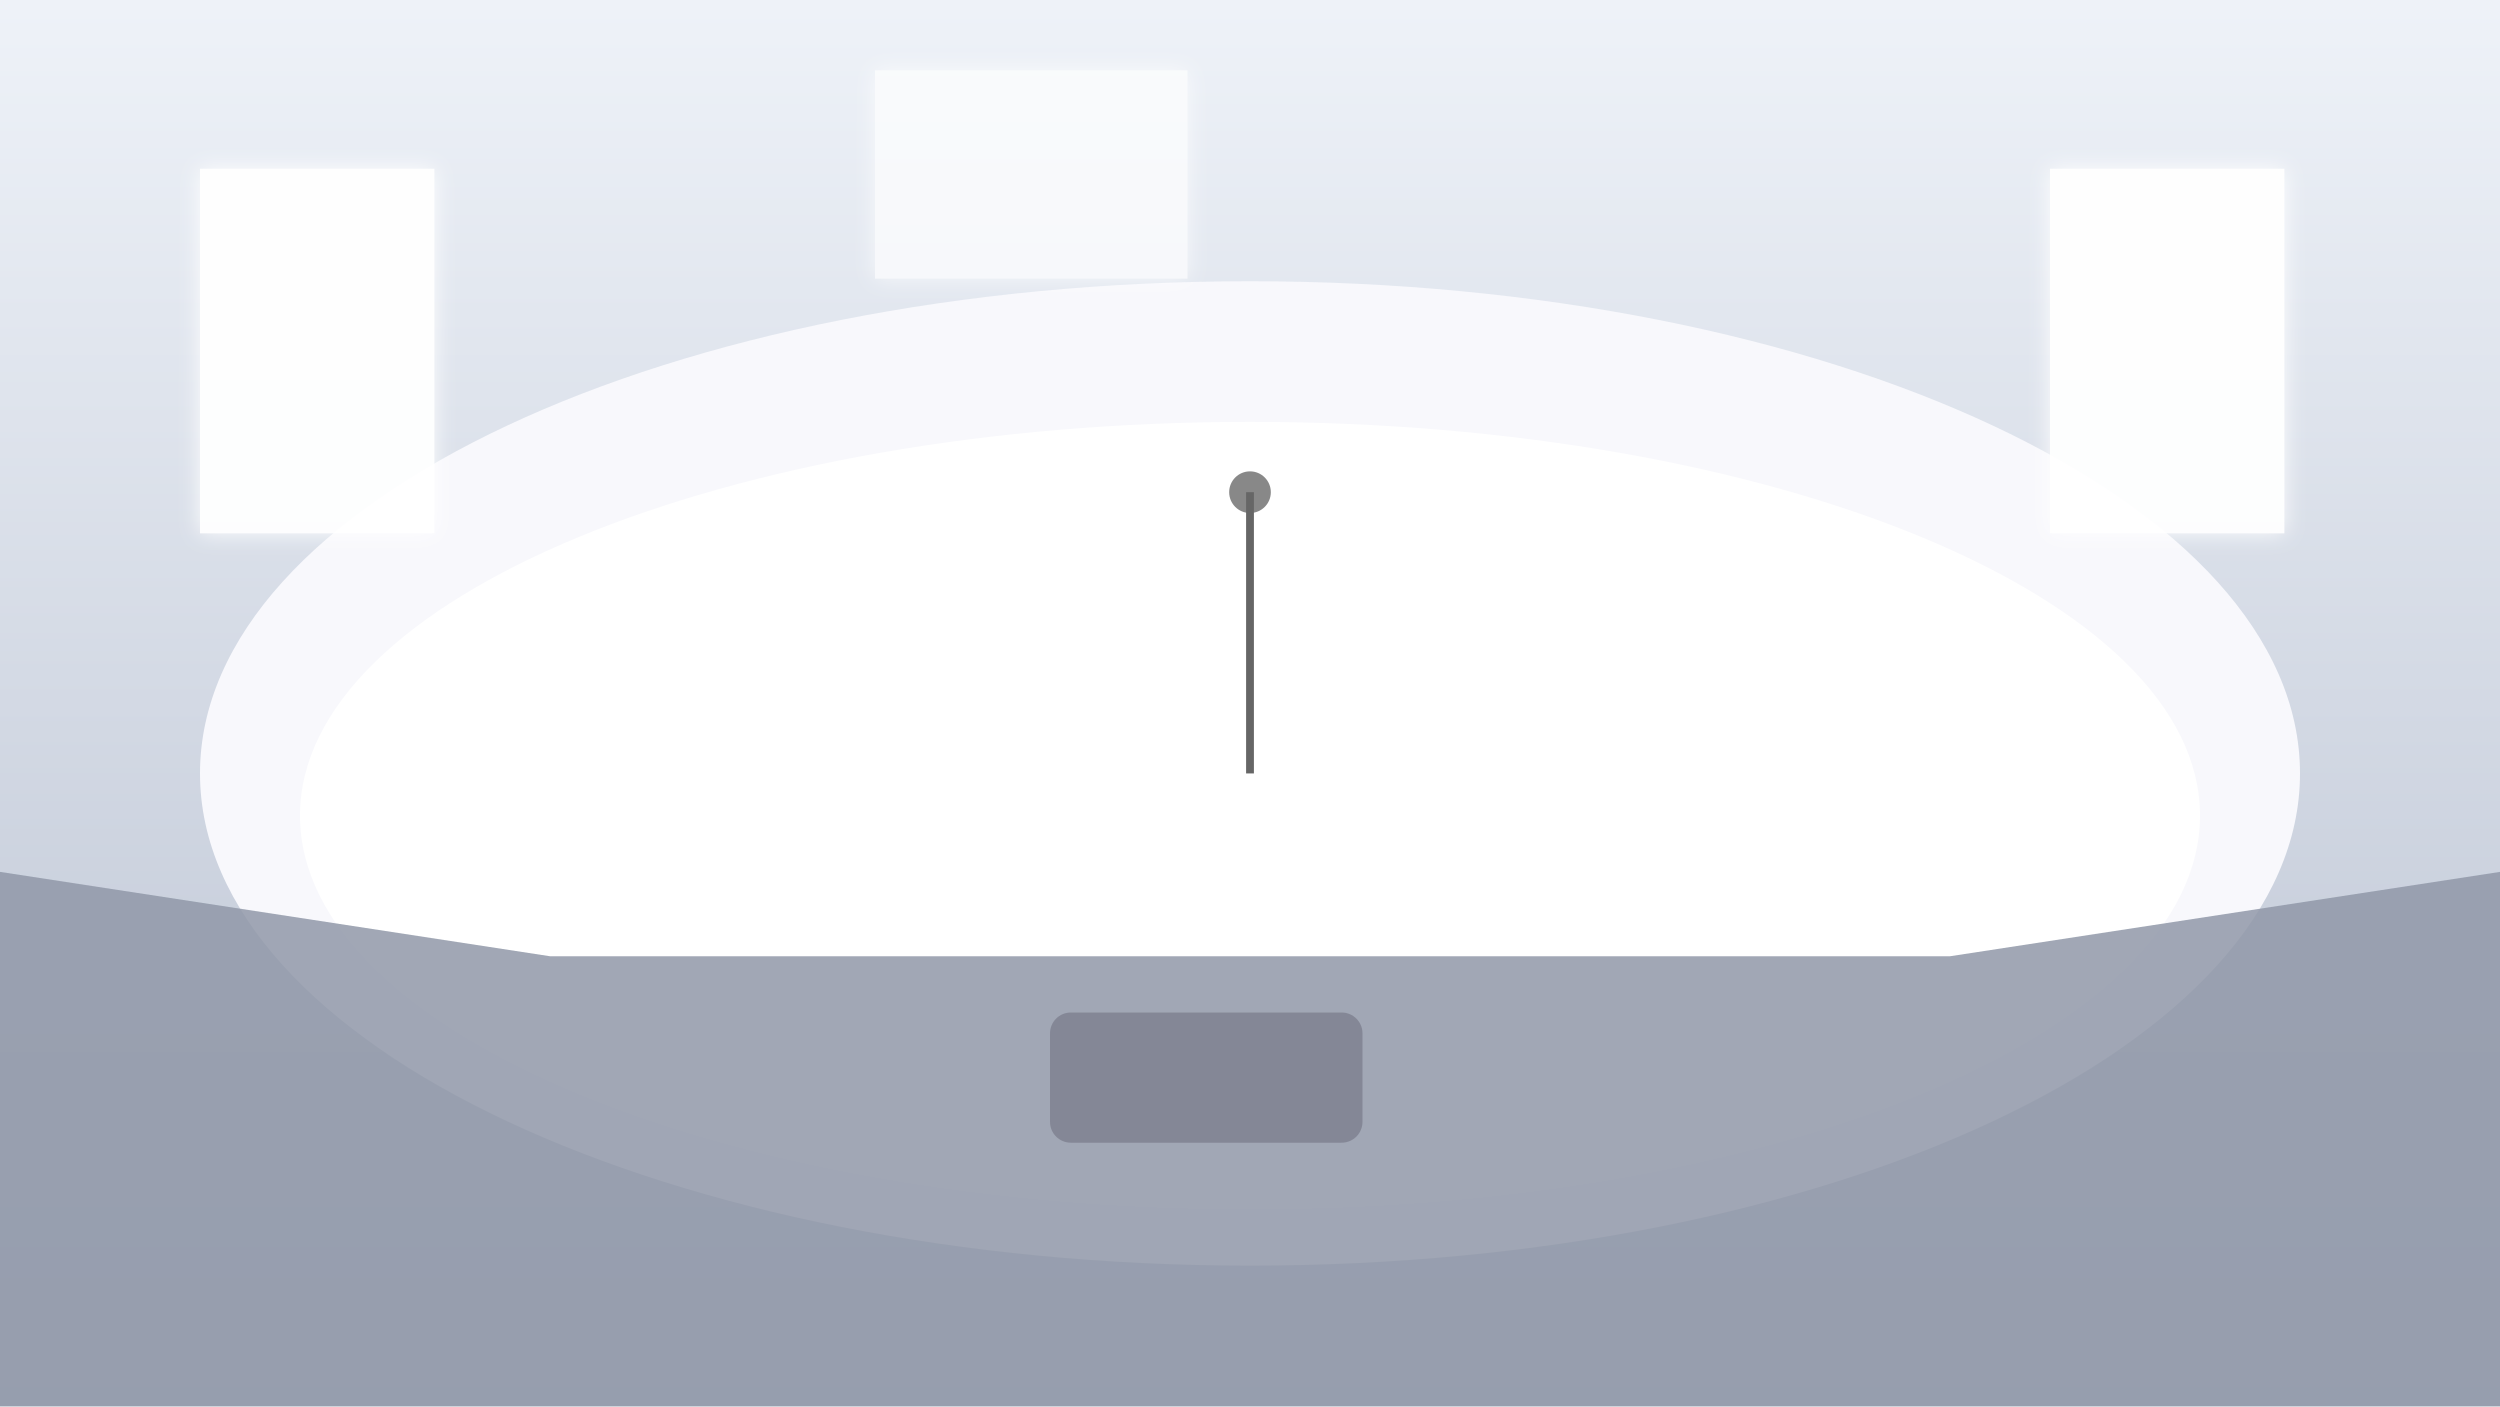
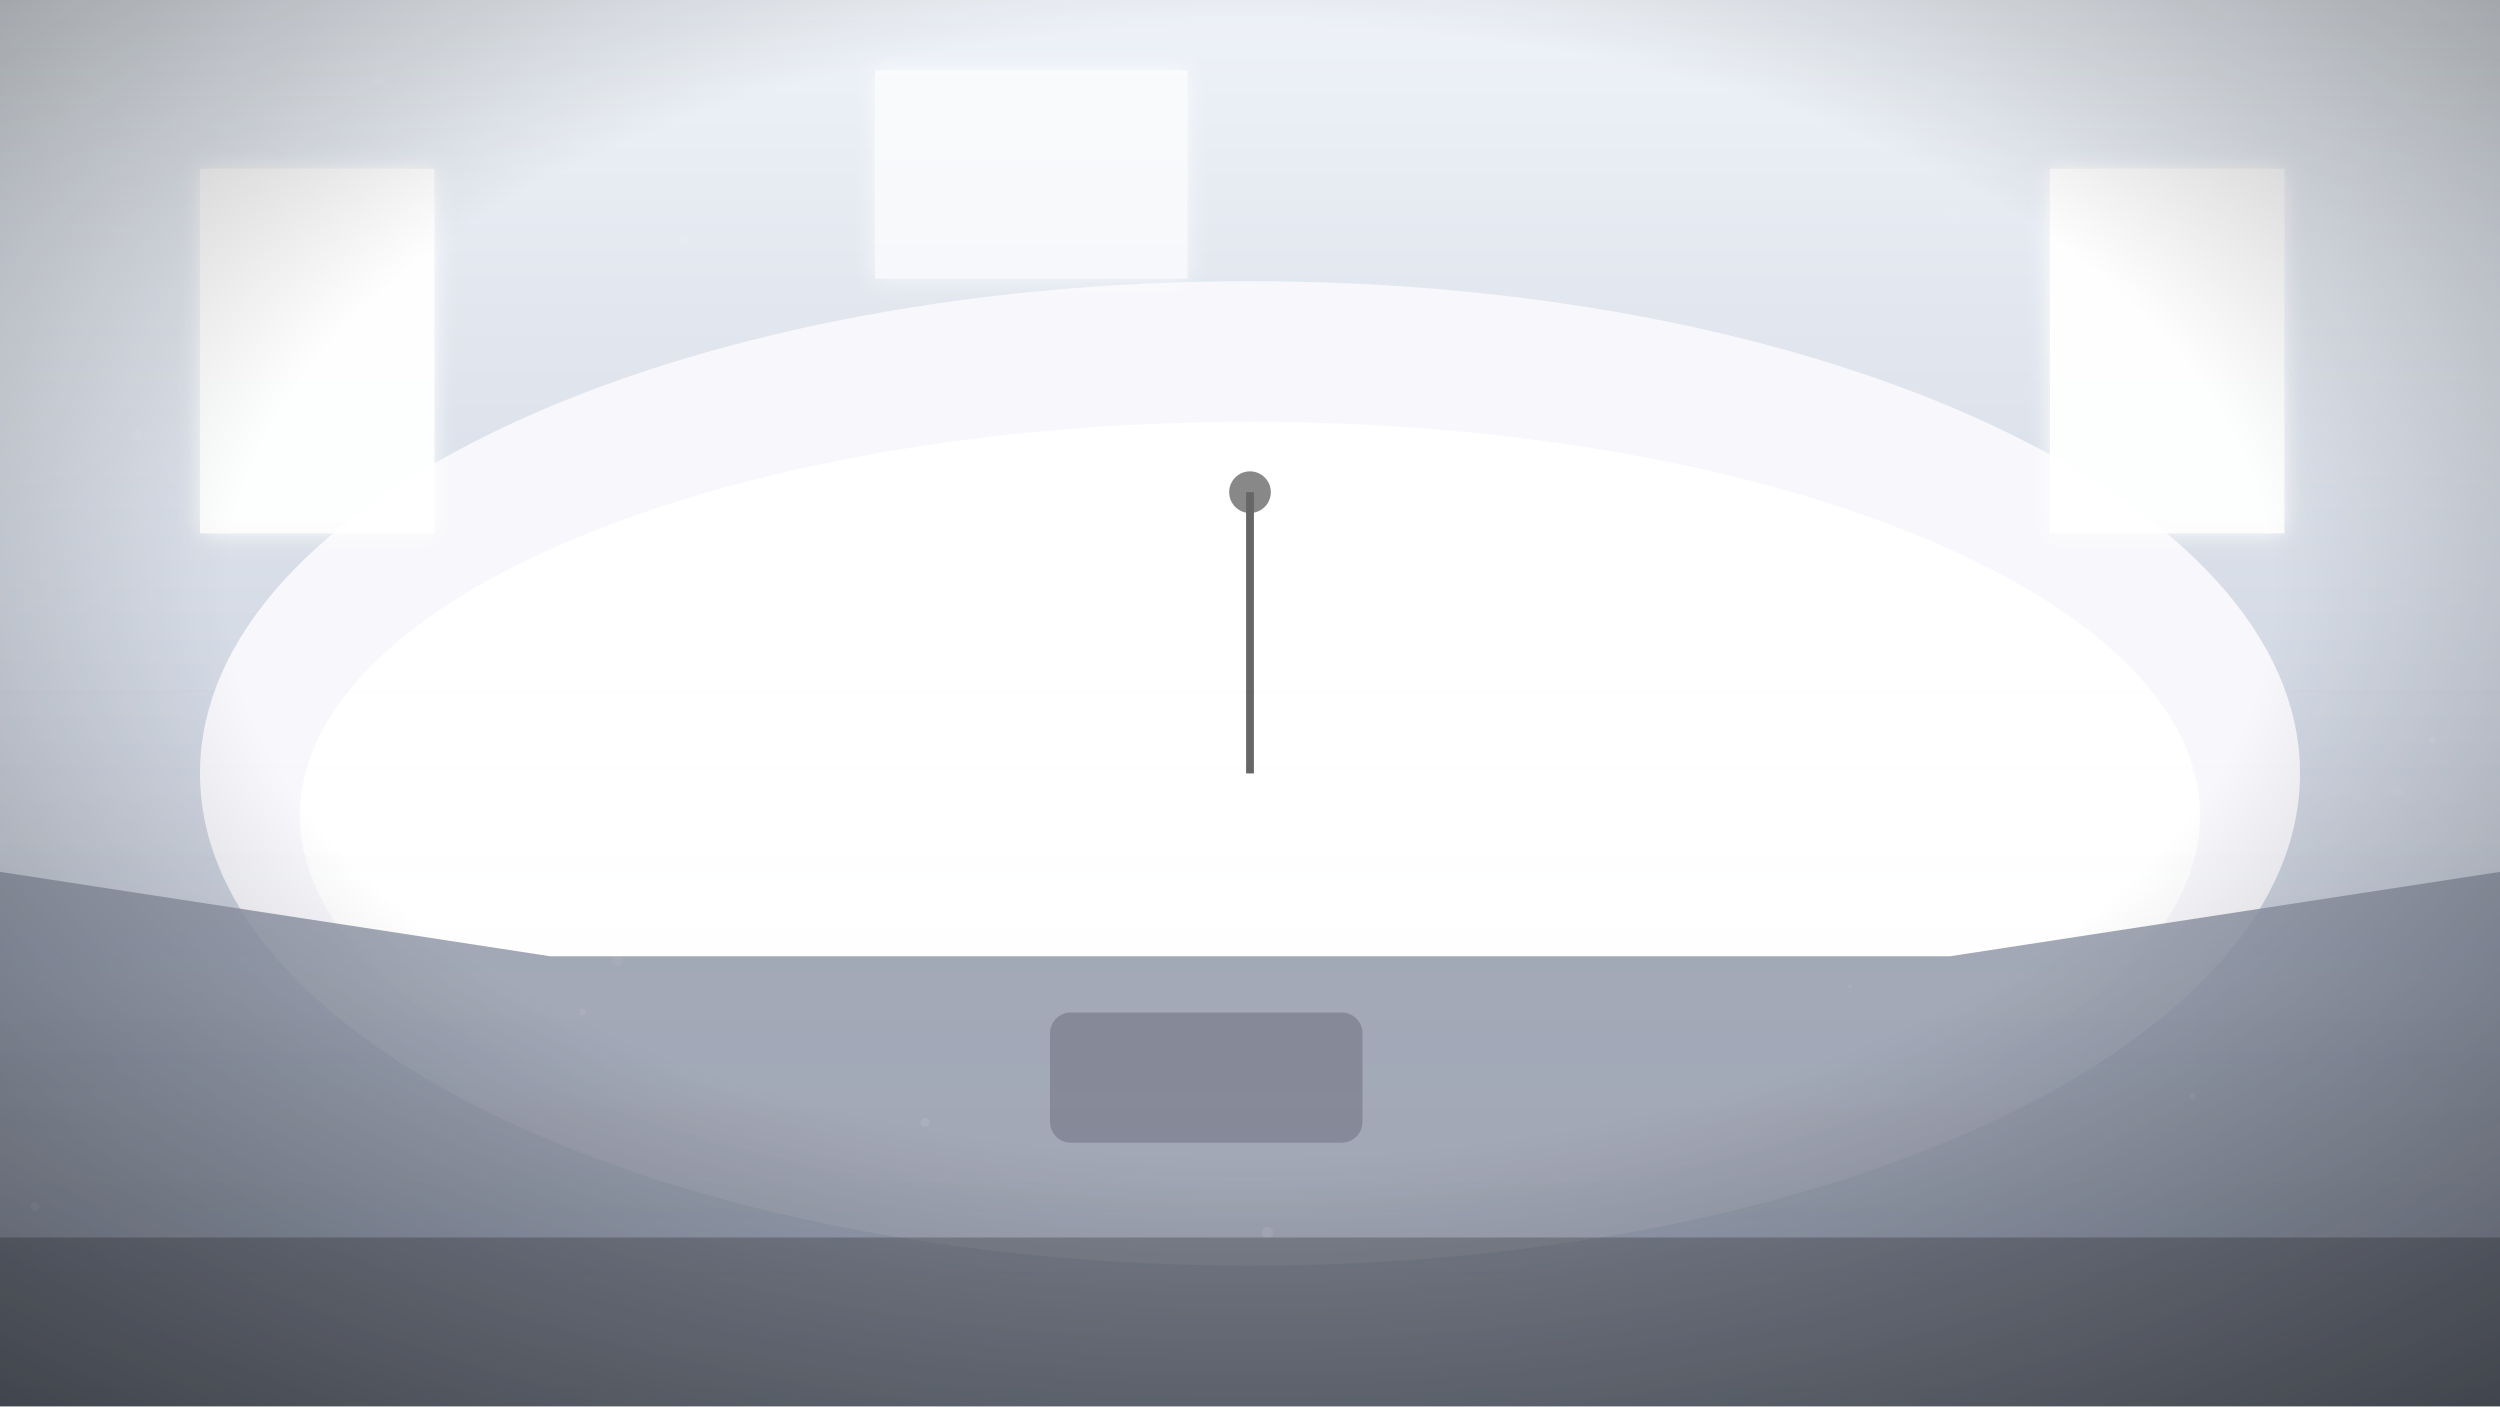
<svg xmlns="http://www.w3.org/2000/svg" viewBox="0 0 960 540" width="960" height="540">
  <defs>
    <linearGradient id="skyTop" x1="0" y1="0" x2="0" y2="1">
      <stop offset="0%" stop-color="#1a1048" />
      <stop offset="35%" stop-color="#3d2878" />
      <stop offset="68%" stop-color="#284868" />
      <stop offset="100%" stop-color="#0c1420" />
    </linearGradient>
    <linearGradient id="skyDay" x1="0" y1="0" x2="0" y2="1">
      <stop offset="0%" stop-color="#7ec8ff" />
      <stop offset="45%" stop-color="#a8d8f8" />
      <stop offset="78%" stop-color="#e8c878" />
      <stop offset="100%" stop-color="#88b868" />
    </linearGradient>
    <linearGradient id="skySunset" x1="0" y1="0" x2="0" y2="1">
      <stop offset="0%" stop-color="#ff6b4a" />
      <stop offset="28%" stop-color="#d84888" />
      <stop offset="55%" stop-color="#683878" />
      <stop offset="100%" stop-color="#120818" />
    </linearGradient>
    <linearGradient id="haze" x1="0" y1="0.4" x2="0" y2="1">
      <stop offset="0%" stop-color="#fff" stop-opacity="0" />
      <stop offset="100%" stop-color="#c8d8f0" stop-opacity="0.22" />
    </linearGradient>
    <filter id="softGlow" x="-40%" y="-40%" width="180%" height="180%">
      <feGaussianBlur stdDeviation="4" result="b" />
      <feMerge>
        <feMergeNode in="b" />
        <feMergeNode in="SourceGraphic" />
      </feMerge>
    </filter>
    <filter id="neonGlow" x="-60%" y="-60%" width="220%" height="220%">
      <feGaussianBlur stdDeviation="6" result="b" />
      <feMerge>
        <feMergeNode in="b" />
        <feMergeNode in="b" />
        <feMergeNode in="SourceGraphic" />
      </feMerge>
    </filter>
    <filter id="paintSoft" x="-2%" y="-2%" width="104%" height="104%">
      <feGaussianBlur stdDeviation="0.6" />
    </filter>
    <radialGradient id="sunDisc" cx="0.5" cy="0.5" r="0.5">
      <stop offset="0%" stop-color="#fff8e8" />
      <stop offset="55%" stop-color="#ffd080" />
      <stop offset="100%" stop-color="#ff904000" />
    </radialGradient>
    <radialGradient id="moonGlow" cx="0.5" cy="0.5" r="0.5">
      <stop offset="0%" stop-color="#fffef8" />
      <stop offset="40%" stop-color="#e8e0f0" />
      <stop offset="100%" stop-color="#e8e0f000" />
    </radialGradient>
    <linearGradient id="wallWarm" x1="0" y1="0" x2="1" y2="1">
      <stop offset="0%" stop-color="#fff0e4" />
      <stop offset="45%" stop-color="#e8c8b0" />
      <stop offset="100%" stop-color="#c8a088" />
    </linearGradient>
    <linearGradient id="wallCool" x1="0" y1="0" x2="0" y2="1">
      <stop offset="0%" stop-color="#eef2f8" />
      <stop offset="100%" stop-color="#b8c0d0" />
    </linearGradient>
    <linearGradient id="floorWood" x1="0" y1="0.6" x2="0" y2="1">
      <stop offset="0%" stop-color="#a88870" />
      <stop offset="100%" stop-color="#685040" />
    </linearGradient>
    <radialGradient id="lampGlow" cx="0.5" cy="0.5" r="0.5">
      <stop offset="0%" stop-color="#fff8e0" />
      <stop offset="70%" stop-color="#ffd898" stop-opacity="0.35" />
      <stop offset="100%" stop-color="#ffd898" stop-opacity="0" />
    </radialGradient>
+     <radialGradient id="vignette" cx="0.5" cy="0.42" r="0.78">
+       <stop offset="52%" stop-color="#000" stop-opacity="0" />
+       <stop offset="100%" stop-color="#030508" stop-opacity="0.48" />
+     </radialGradient>
  </defs>
  <rect width="960" height="540" fill="url(#wallCool)" />
  <ellipse cx="480" cy="297" rx="403.2" ry="189" fill="#f8f8fc" />
  <ellipse cx="480" cy="313.2" rx="364.8" ry="151.2" fill="#ffffff" />
  <polygon points="0,334.8 0,540 960,540 960,334.8 748.8,367.2 211.2,367.2" fill="#9098a8" opacity="0.85" />
  <rect x="76.8" y="64.8" width="90" height="140" fill="#fff" opacity="0.95" filter="url(#softGlow)" />
  <rect x="787.2" y="64.8" width="90" height="140" fill="#fff" opacity="0.95" filter="url(#softGlow)" />
  <rect x="336" y="27" width="120" height="80" fill="#fff" opacity="0.7" filter="url(#softGlow)" />
  <circle cx="480" cy="189" r="8" fill="#888" />
  <line x1="480" y1="189" x2="480" y2="297" stroke="#666" stroke-width="3" />
  <rect x="403.2" y="388.8" width="120" height="50" rx="8" fill="#686878" opacity="0.5" />
+   <circle cx="0.0" cy="8.1" r="0.80" fill="#fff" opacity="0.035" />
+   <circle cx="131.5" cy="50.4" r="1.25" fill="#fff" opacity="0.047" />
+   <circle cx="263.0" cy="92.7" r="1.70" fill="#fff" opacity="0.059" />
+   <circle cx="394.6" cy="135.0" r="2.15" fill="#fff" opacity="0.071" />
+   <circle cx="526.1" cy="177.2" r="0.80" fill="#fff" opacity="0.083" />
+   <circle cx="657.6" cy="219.5" r="1.25" fill="#fff" opacity="0.095" />
+   <circle cx="789.1" cy="261.8" r="1.70" fill="#fff" opacity="0.035" />
+   <circle cx="920.6" cy="304.1" r="2.15" fill="#fff" opacity="0.047" />
+   <circle cx="92.2" cy="346.4" r="0.80" fill="#fff" opacity="0.059" />
+   <circle cx="223.7" cy="388.7" r="1.25" fill="#fff" opacity="0.071" />
+   <circle cx="355.2" cy="431.0" r="1.70" fill="#fff" opacity="0.083" />
+   <circle cx="486.7" cy="473.3" r="2.15" fill="#fff" opacity="0.095" />
+   <circle cx="618.2" cy="40.4" r="0.80" fill="#fff" opacity="0.035" />
+   <circle cx="749.8" cy="82.7" r="1.25" fill="#fff" opacity="0.047" />
+   <circle cx="881.3" cy="125.0" r="1.70" fill="#fff" opacity="0.059" />
+   <circle cx="52.8" cy="167.3" r="2.15" fill="#fff" opacity="0.071" />
+   <circle cx="184.3" cy="209.6" r="0.80" fill="#fff" opacity="0.083" />
+   <circle cx="315.8" cy="251.9" r="1.25" fill="#fff" opacity="0.095" />
+   <circle cx="447.4" cy="294.1" r="1.70" fill="#fff" opacity="0.035" />
+   <circle cx="578.9" cy="336.4" r="2.15" fill="#fff" opacity="0.047" />
+   <circle cx="710.4" cy="378.7" r="0.80" fill="#fff" opacity="0.059" />
+   <circle cx="841.9" cy="421.0" r="1.25" fill="#fff" opacity="0.071" />
+   <circle cx="13.4" cy="463.3" r="1.70" fill="#fff" opacity="0.083" />
+   <circle cx="145.0" cy="30.4" r="2.15" fill="#fff" opacity="0.095" />
+   <circle cx="276.5" cy="72.7" r="0.80" fill="#fff" opacity="0.035" />
+   <circle cx="408.0" cy="115.0" r="1.25" fill="#fff" opacity="0.047" />
+   <circle cx="539.5" cy="157.3" r="1.70" fill="#fff" opacity="0.059" />
+   <circle cx="671.0" cy="199.6" r="2.15" fill="#fff" opacity="0.071" />
+   <circle cx="802.6" cy="241.9" r="0.80" fill="#fff" opacity="0.083" />
+   <circle cx="934.1" cy="284.2" r="1.25" fill="#fff" opacity="0.095" />
+   <circle cx="105.6" cy="326.5" r="1.70" fill="#fff" opacity="0.035" />
+   <circle cx="237.1" cy="368.8" r="2.15" fill="#fff" opacity="0.047" />
+   <rect width="960" height="540" fill="url(#haze)" opacity="0.18" />
+   <rect width="960" height="540" fill="url(#vignette)" />
+   <rect x="0" y="475.2" width="960" height="64.8" fill="#000" opacity="0.22" />
</svg>
